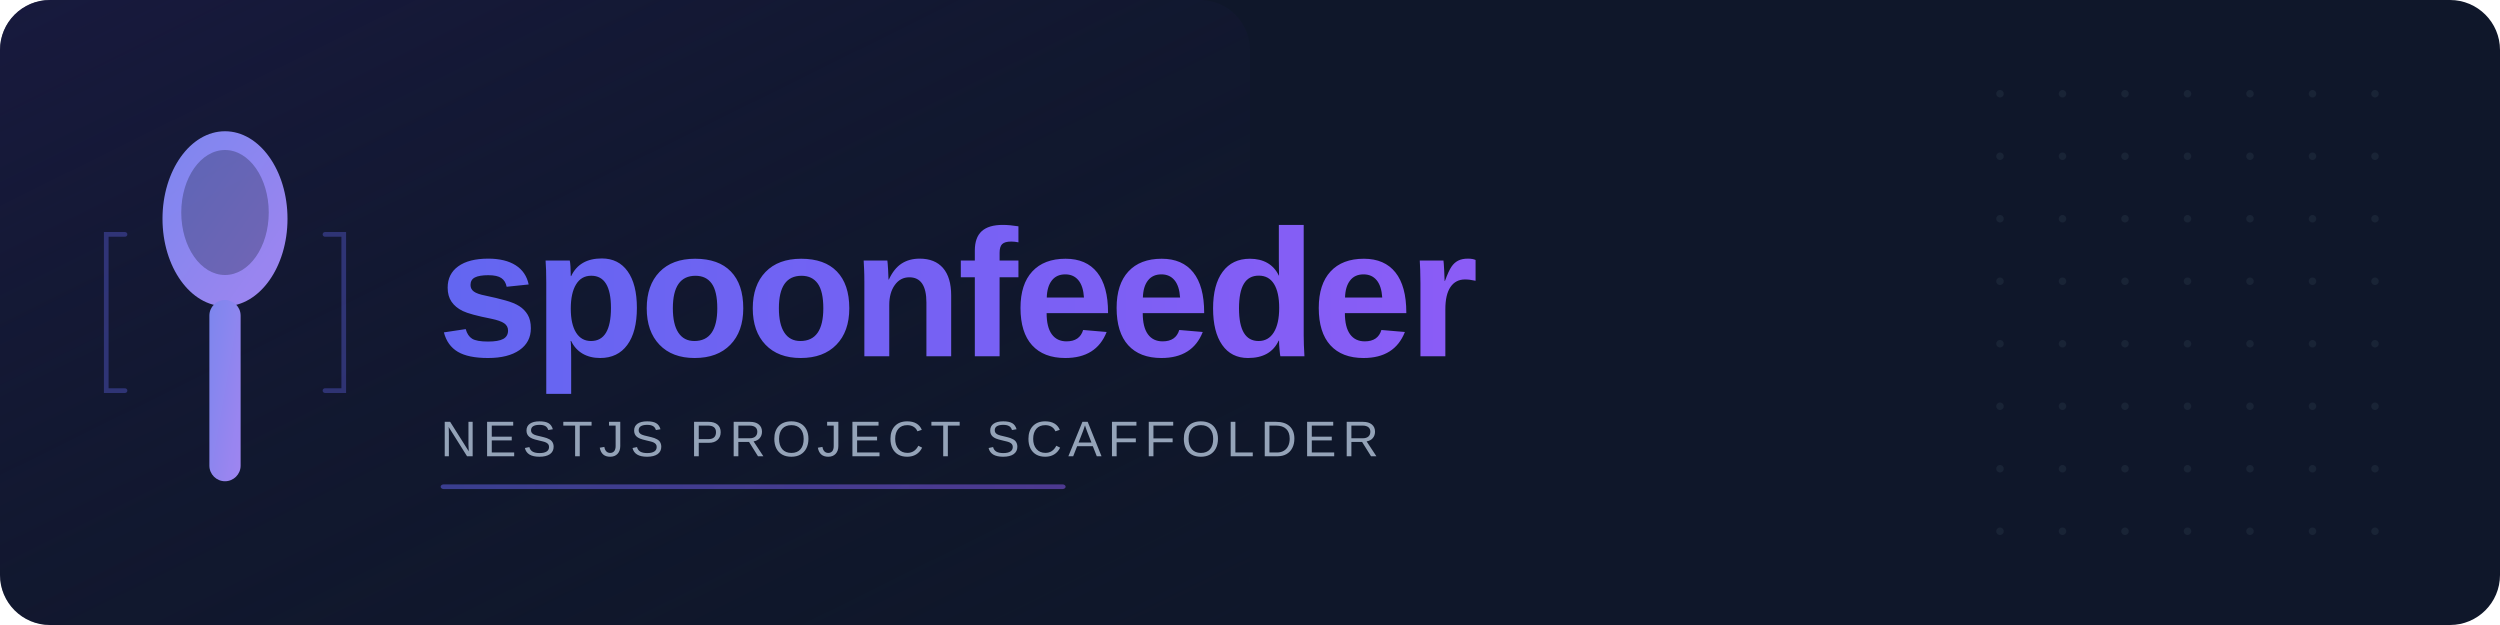
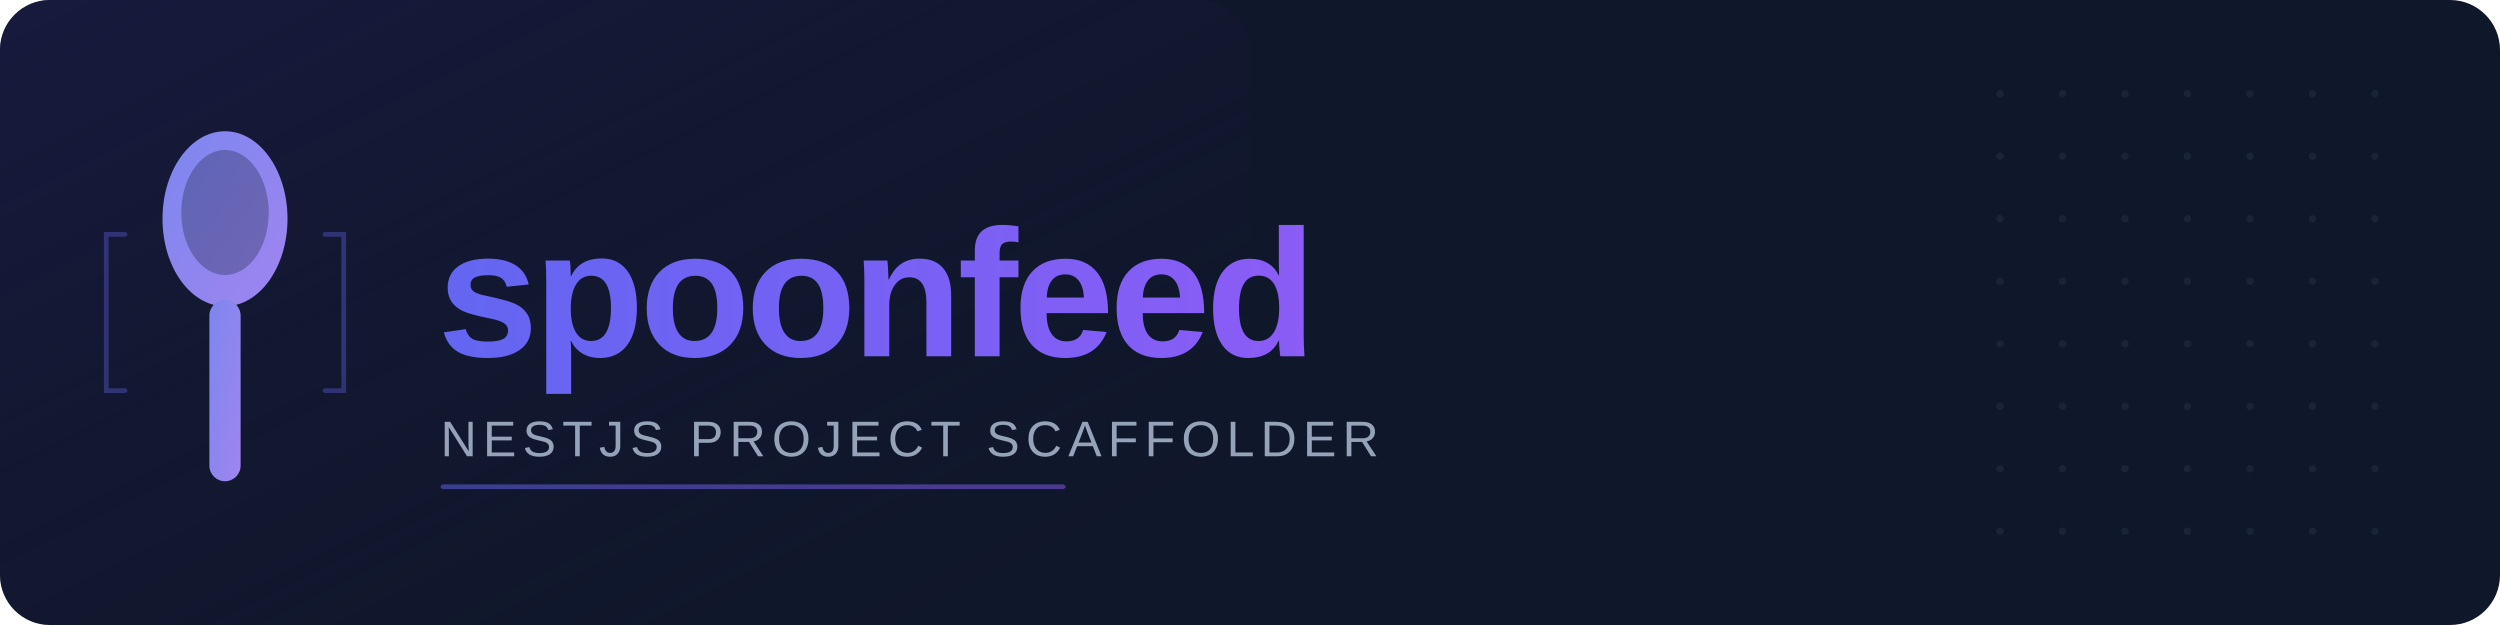
<svg xmlns="http://www.w3.org/2000/svg" viewBox="0 0 800 200" width="800" height="200">
  <defs>
    <linearGradient id="textGrad" x1="0%" y1="0%" x2="100%" y2="0%">
      <stop offset="0%" style="stop-color:#6366f1;stop-opacity:1" />
      <stop offset="100%" style="stop-color:#8b5cf6;stop-opacity:1" />
    </linearGradient>
    <linearGradient id="spoonGrad" x1="0%" y1="0%" x2="100%" y2="100%">
      <stop offset="0%" style="stop-color:#818cf8;stop-opacity:1" />
      <stop offset="100%" style="stop-color:#a78bfa;stop-opacity:1" />
    </linearGradient>
    <linearGradient id="bgGlow" x1="0%" y1="0%" x2="100%" y2="100%">
      <stop offset="0%" style="stop-color:#1e1b4b;stop-opacity:0.6" />
      <stop offset="100%" style="stop-color:#0f172a;stop-opacity:0" />
    </linearGradient>
  </defs>
  <rect width="800" height="200" rx="16" ry="16" fill="#0f172a" />
  <rect width="400" height="200" rx="16" ry="16" fill="url(#bgGlow)" />
  <g fill="#1e293b" opacity="0.7">
    <circle cx="640" cy="30" r="1.2" />
    <circle cx="660" cy="30" r="1.2" />
    <circle cx="680" cy="30" r="1.2" />
    <circle cx="700" cy="30" r="1.2" />
    <circle cx="720" cy="30" r="1.2" />
    <circle cx="740" cy="30" r="1.2" />
    <circle cx="760" cy="30" r="1.2" />
    <circle cx="640" cy="50" r="1.2" />
    <circle cx="660" cy="50" r="1.2" />
    <circle cx="680" cy="50" r="1.2" />
    <circle cx="700" cy="50" r="1.2" />
    <circle cx="720" cy="50" r="1.2" />
    <circle cx="740" cy="50" r="1.2" />
    <circle cx="760" cy="50" r="1.2" />
    <circle cx="640" cy="70" r="1.2" />
    <circle cx="660" cy="70" r="1.2" />
    <circle cx="680" cy="70" r="1.2" />
    <circle cx="700" cy="70" r="1.2" />
    <circle cx="720" cy="70" r="1.2" />
    <circle cx="740" cy="70" r="1.2" />
    <circle cx="760" cy="70" r="1.2" />
    <circle cx="640" cy="90" r="1.2" />
    <circle cx="660" cy="90" r="1.2" />
    <circle cx="680" cy="90" r="1.2" />
    <circle cx="700" cy="90" r="1.2" />
    <circle cx="720" cy="90" r="1.2" />
    <circle cx="740" cy="90" r="1.2" />
    <circle cx="760" cy="90" r="1.2" />
    <circle cx="640" cy="110" r="1.2" />
    <circle cx="660" cy="110" r="1.2" />
    <circle cx="680" cy="110" r="1.2" />
    <circle cx="700" cy="110" r="1.2" />
    <circle cx="720" cy="110" r="1.2" />
    <circle cx="740" cy="110" r="1.2" />
    <circle cx="760" cy="110" r="1.2" />
    <circle cx="640" cy="130" r="1.2" />
    <circle cx="660" cy="130" r="1.2" />
    <circle cx="680" cy="130" r="1.2" />
    <circle cx="700" cy="130" r="1.2" />
    <circle cx="720" cy="130" r="1.2" />
    <circle cx="740" cy="130" r="1.2" />
    <circle cx="760" cy="130" r="1.2" />
    <circle cx="640" cy="150" r="1.2" />
    <circle cx="660" cy="150" r="1.2" />
    <circle cx="680" cy="150" r="1.2" />
    <circle cx="700" cy="150" r="1.2" />
    <circle cx="720" cy="150" r="1.2" />
    <circle cx="740" cy="150" r="1.2" />
    <circle cx="760" cy="150" r="1.2" />
    <circle cx="640" cy="170" r="1.2" />
    <circle cx="660" cy="170" r="1.2" />
    <circle cx="680" cy="170" r="1.2" />
    <circle cx="700" cy="170" r="1.2" />
    <circle cx="720" cy="170" r="1.2" />
    <circle cx="740" cy="170" r="1.2" />
    <circle cx="760" cy="170" r="1.2" />
  </g>
  <g transform="translate(72, 100)" opacity="0.95">
    <ellipse cx="0" cy="-30" rx="20" ry="28" fill="url(#spoonGrad)" />
    <ellipse cx="0" cy="-32" rx="14" ry="20" fill="#0f172a" opacity="0.3" />
    <rect x="-5" y="-4" width="10" height="58" rx="5" fill="url(#spoonGrad)" />
  </g>
  <g stroke="#6366f1" stroke-width="1.5" stroke-linecap="round" fill="none" opacity="0.35">
    <path d="M40 75 L34 75 L34 125 L40 125" />
    <path d="M104 75 L110 75 L110 125 L104 125" />
  </g>
-   <text x="140" y="114" font-family="-apple-system, BlinkMacSystemFont, 'Segoe UI', 'Helvetica Neue', Arial, sans-serif" font-size="58" font-weight="700" letter-spacing="-1.5" fill="url(#textGrad)">spoonfeeder</text>
+   <text x="140" y="114" font-family="-apple-system, BlinkMacSystemFont, 'Segoe UI', 'Helvetica Neue', Arial, sans-serif" font-size="58" font-weight="700" letter-spacing="-1.5" fill="url(#textGrad)">spoonfeed</text>
  <text x="141" y="146" font-family="-apple-system, BlinkMacSystemFont, 'Segoe UI', 'Helvetica Neue', Arial, sans-serif" font-size="16" font-weight="400" letter-spacing="2" fill="#94a3b8">NESTJS PROJECT SCAFFOLDER</text>
  <rect x="141" y="155" width="200" height="1.5" rx="1" fill="url(#textGrad)" opacity="0.5" />
</svg>
